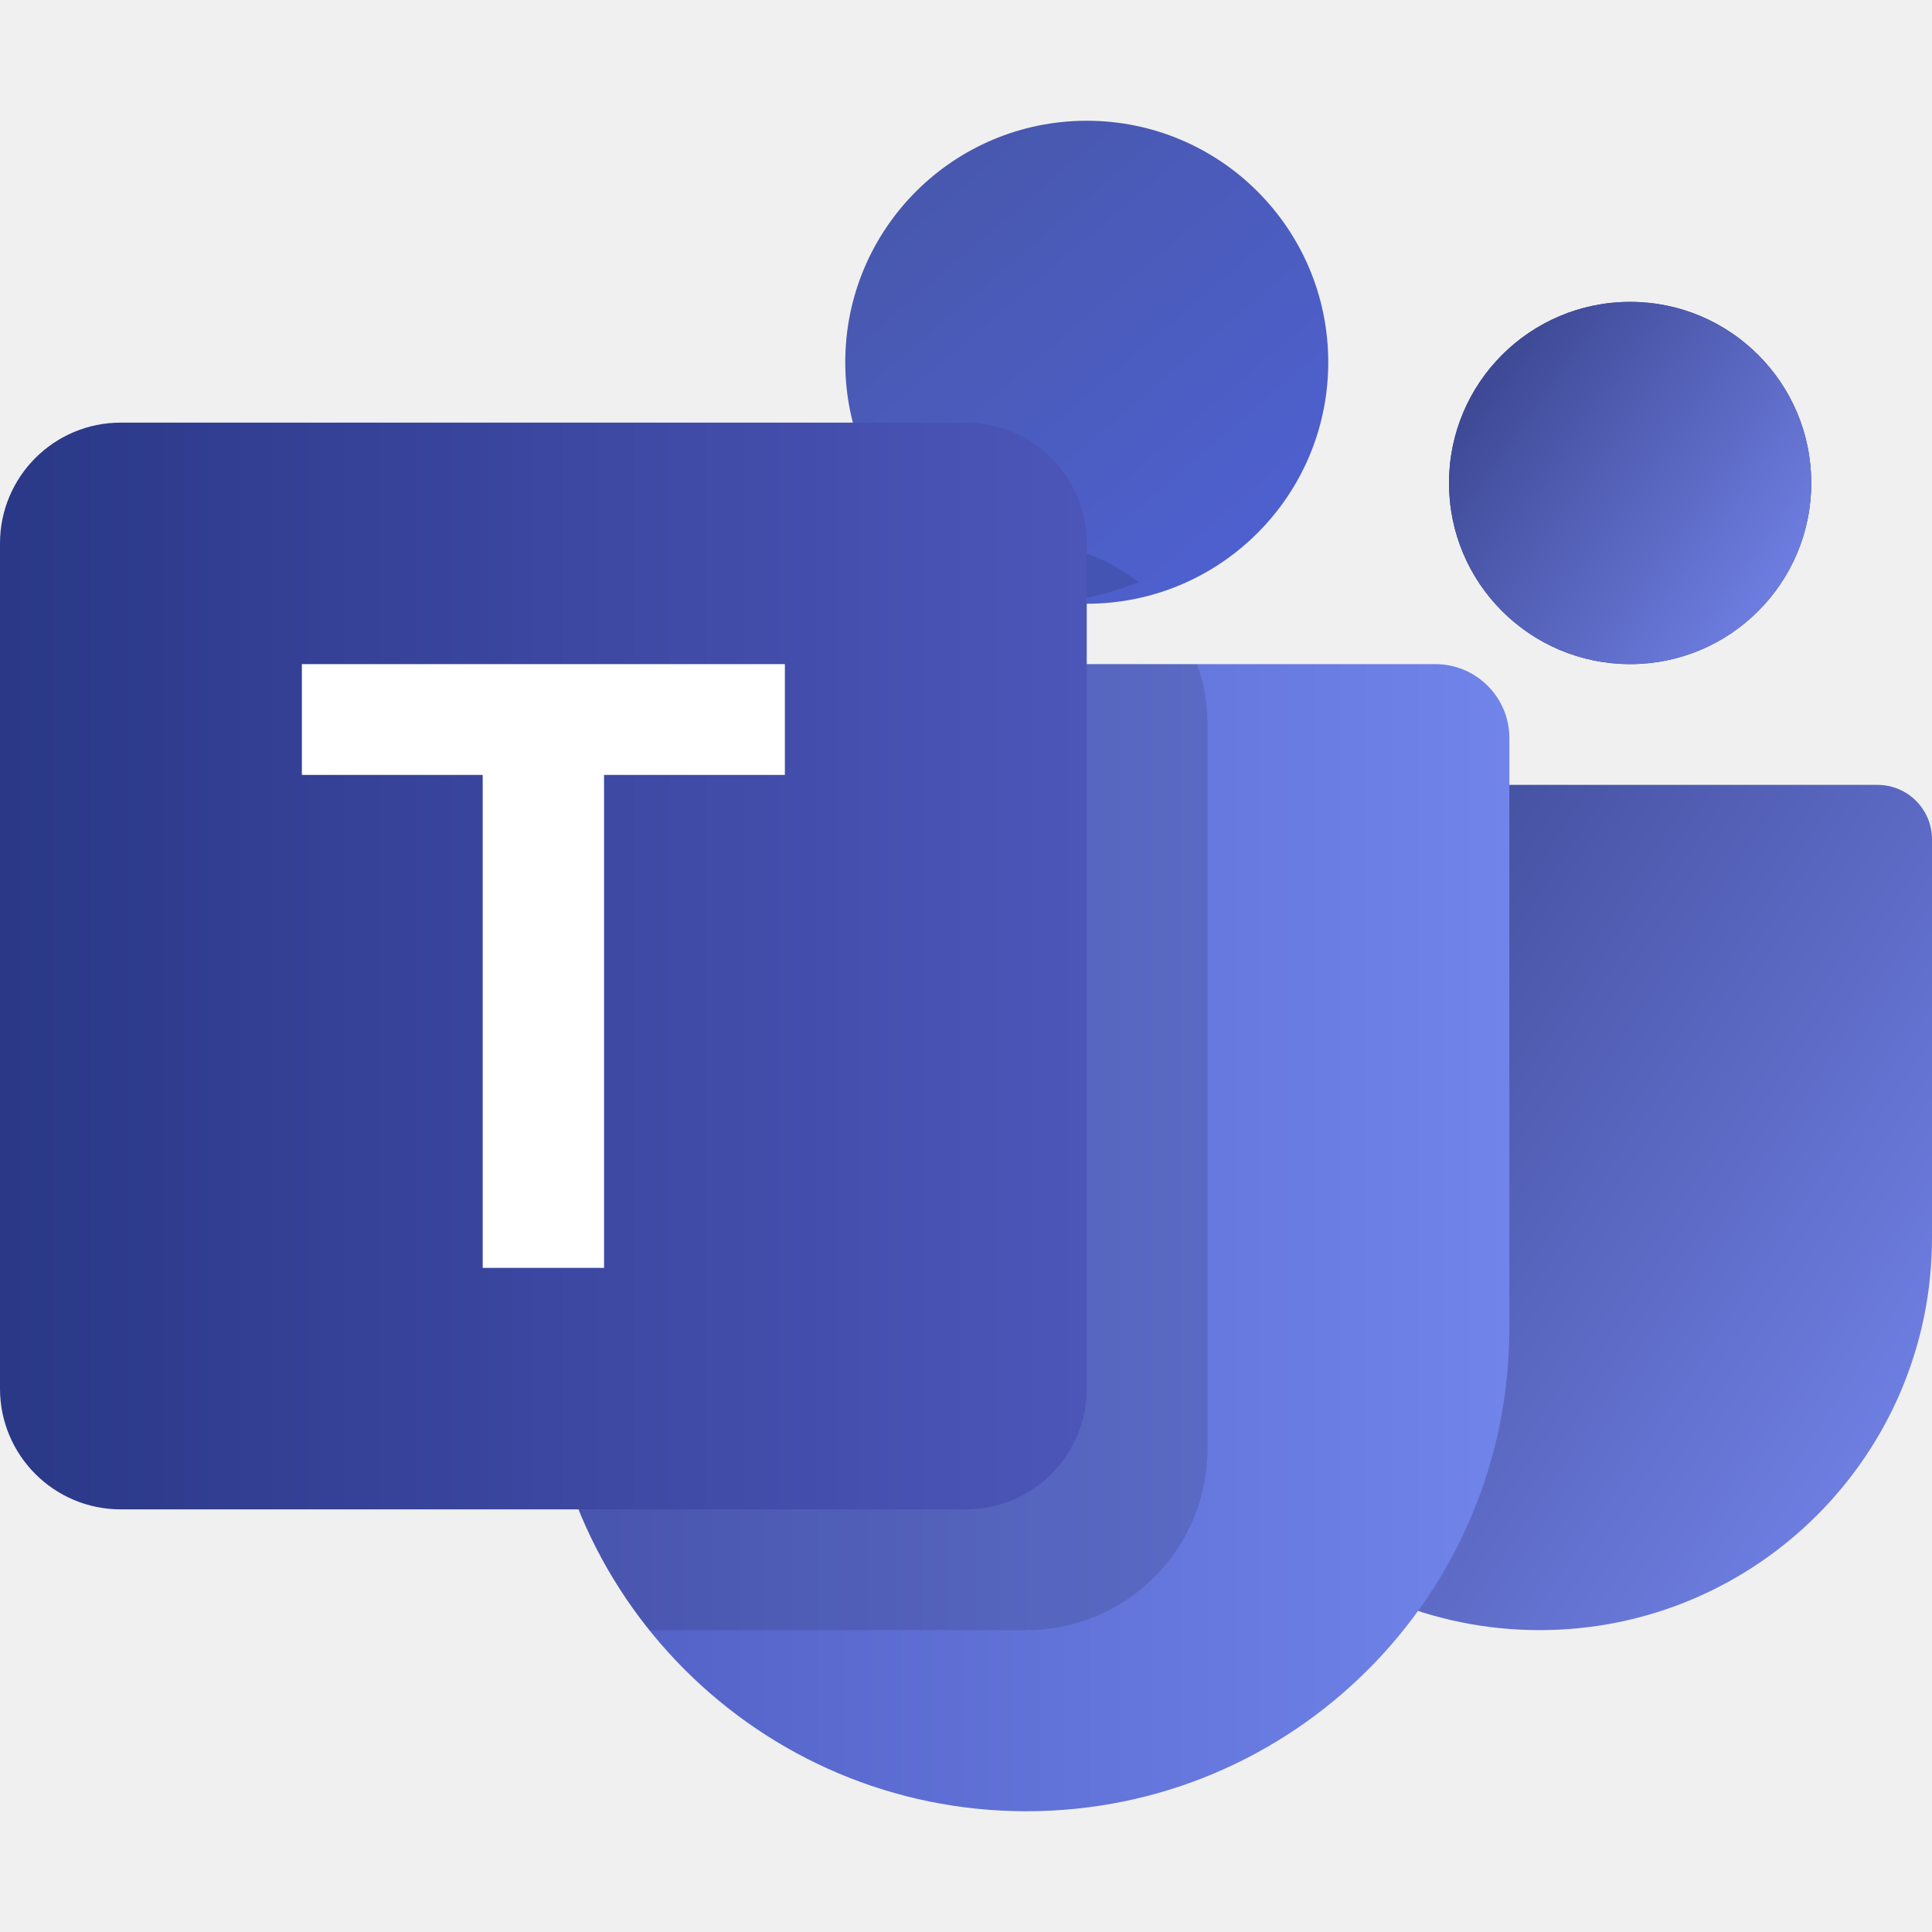
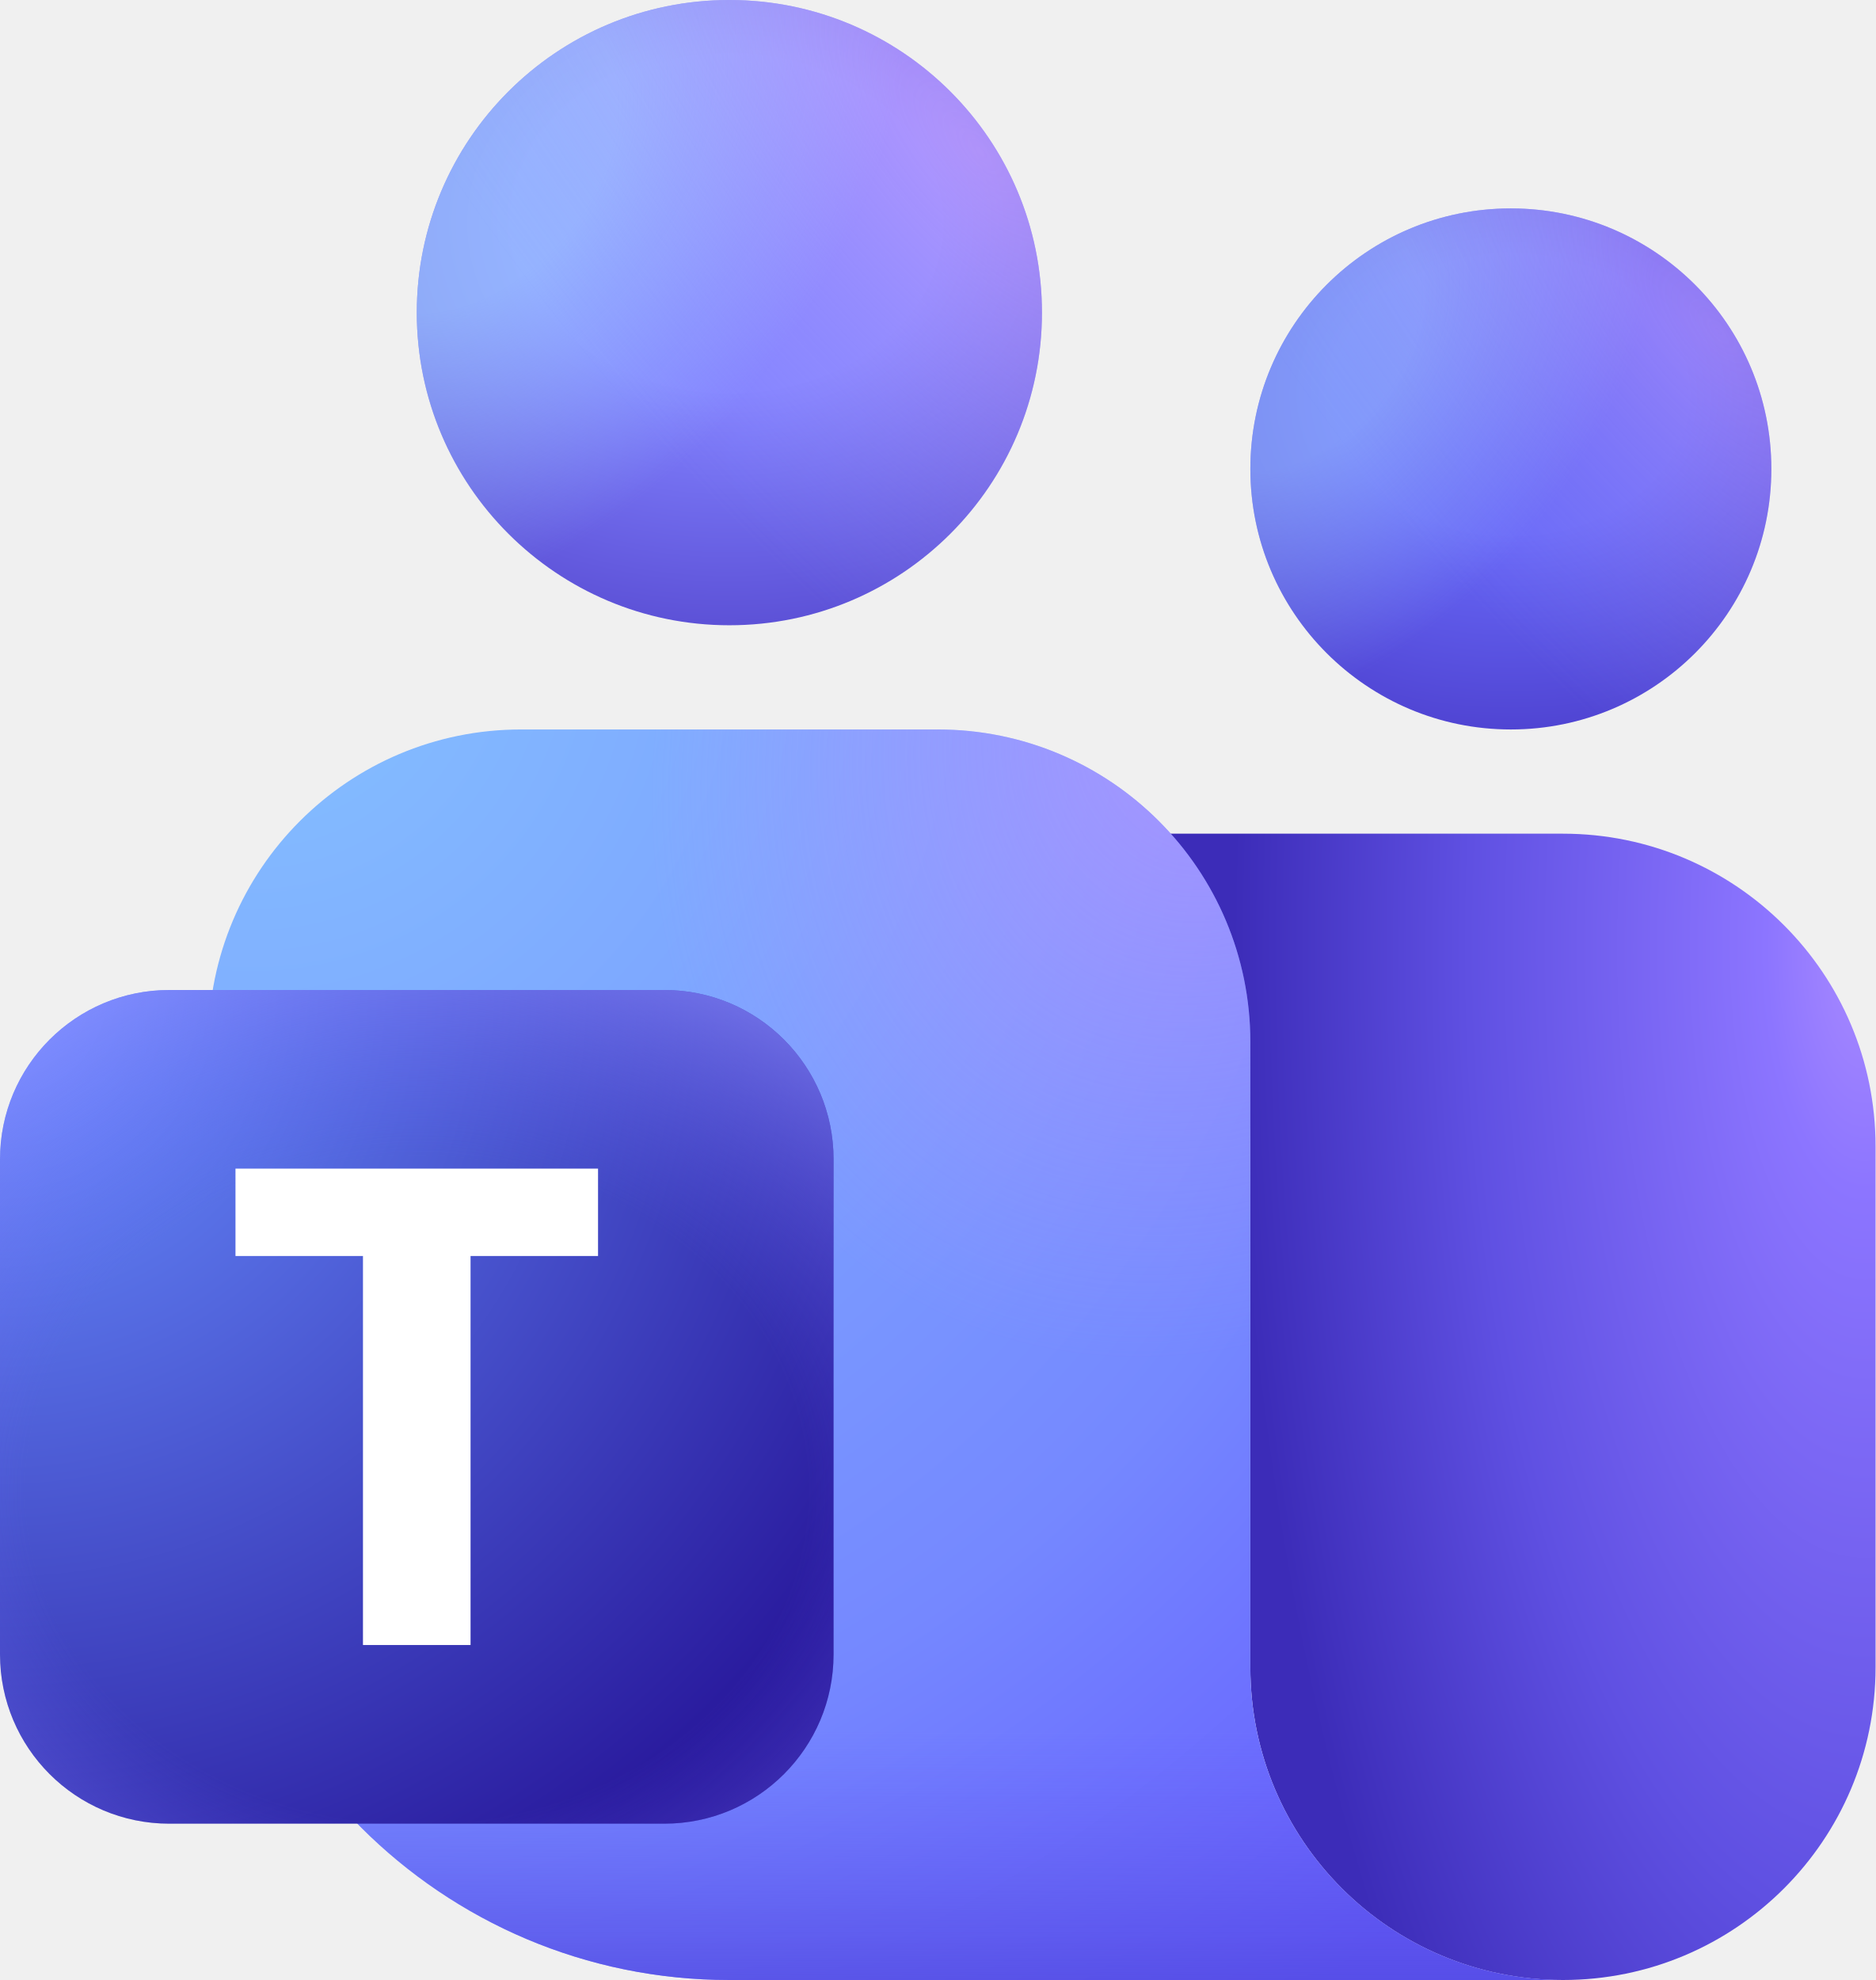
- <svg xmlns="http://www.w3.org/2000/svg" xmlns:xlink="http://www.w3.org/1999/xlink" width="32" height="32" fill="none" viewBox="0 0 32 32">
-   <linearGradient id="a">
-     <stop offset="0" stop-color="#364088" />
-     <stop offset="1" stop-color="#6e7ee1" />
-   </linearGradient>
-   <linearGradient id="b" x1="19" x2="32.159" y1="13.737" y2="22.335" gradientUnits="userSpaceOnUse" xlink:href="#a" />
-   <linearGradient id="c" x1="9" x2="25" y1="19.404" y2="19.404" gradientUnits="userSpaceOnUse">
-     <stop offset="0" stop-color="#515fc4" />
-     <stop offset="1" stop-color="#7084ea" />
-   </linearGradient>
-   <linearGradient id="d" x1="24" x2="29.796" y1="5.316" y2="9.395" gradientUnits="userSpaceOnUse" xlink:href="#a" />
-   <linearGradient id="e">
-     <stop offset="0" stop-color="#4858ae" />
-     <stop offset="1" stop-color="#4e60ce" />
-   </linearGradient>
-   <linearGradient id="f" x1="15.143" x2="20.286" y1="3.143" y2="9.143" gradientUnits="userSpaceOnUse" xlink:href="#e" />
-   <linearGradient id="g" x1="13.429" x2="19.857" y1="1.429" y2="8.929" gradientUnits="userSpaceOnUse" xlink:href="#e" />
-   <linearGradient id="h" x1="0" x2="18" y1="16" y2="16" gradientUnits="userSpaceOnUse">
-     <stop offset="0" stop-color="#2a3887" />
-     <stop offset="1" stop-color="#4c56b9" />
-   </linearGradient>
-   <mask id="i" width="16" height="30" x="9" y="0" maskUnits="userSpaceOnUse">
-     <path fill="url(#g)" d="m17 10c2.761 0 5-2.239 5-5s-2.239-5-5-5-5 2.239-5 5 2.239 5 5 5z" />
-     <path fill="url(#g)" d="m10.226 11c-.677 0-1.226.549-1.226 1.226v9.774c0 4.418 3.582 8 8 8s8-3.582 8-8v-9.774c0-.677-.549-1.226-1.226-1.226z" />
-   </mask>
-   <path fill="url(#b)" d="m19 13.903c0-.499.404-.903.903-.903h11.194c.499 0 .903.404.903.903v6.597c0 3.59-2.91 6.5-6.5 6.5s-6.5-2.91-6.5-6.5z" />
-   <path fill="url(#c)" d="m9 12.226c0-.677.549-1.226 1.226-1.226h13.548c.677 0 1.226.549 1.226 1.226v9.774c0 4.418-3.582 8-8 8s-8-3.582-8-8z" />
-   <circle cx="27" cy="8" r="3" fill="#34439e" />
-   <circle cx="27" cy="8" r="3" fill="url(#d)" />
-   <circle cx="18" cy="6" r="4" fill="url(#f)" />
-   <g mask="url(#i)">
-     <path fill="#000" fill-opacity=".3" d="m7 12c0-1.657 1.343-3 3-3h7c1.657 0 3 1.343 3 3v12c0 1.657-1.343 3-3 3h-10z" />
-   </g>
-   <rect width="18" height="18" y="7" fill="url(#h)" rx="2" />
-   <path fill="#fff" d="m13 11h-8v1.835h2.995v8.165h2.01v-8.165h2.995z" />
+ <svg xmlns="http://www.w3.org/2000/svg" fill="none" viewBox="4 4 36 38">
+   <path fill="url(#a)" d="M22 20h12c3.314 0 6 2.686 6 6v10c0 3.314-2.686 6-6 6s-6-2.686-6-6V26c0-3.314-2.686-6-6-6" />
+   <path fill="url(#b)" d="M8 24c0-3.314 2.686-6 6-6h8c3.314 0 6 2.686 6 6v12c0 3.314 2.686 6 6 6l-16-0c-5.523 0-10-4.477-10-10z" />
+   <path fill="url(#c)" fill-opacity=".7" d="M8 24c0-3.314 2.686-6 6-6h8c3.314 0 6 2.686 6 6v12c0 3.314 2.686 6 6 6l-16-0c-5.523 0-10-4.477-10-10z" />
+   <path fill="url(#d)" fill-opacity=".7" d="M8 24c0-3.314 2.686-6 6-6h8c3.314 0 6 2.686 6 6v12c0 3.314 2.686 6 6 6l-16-0c-5.523 0-10-4.477-10-10z" />
+   <path fill="url(#e)" d="M33 18c2.761 0 5-2.239 5-5s-2.239-5-5-5-5 2.239-5 5 2.239 5 5 5" />
+   <path fill="url(#f)" fill-opacity=".46" d="M33 18c2.761 0 5-2.239 5-5s-2.239-5-5-5-5 2.239-5 5 2.239 5 5 5" />
+   <path fill="url(#g)" fill-opacity=".4" d="M33 18c2.761 0 5-2.239 5-5s-2.239-5-5-5-5 2.239-5 5 2.239 5 5 5" />
+   <path fill="url(#h)" d="M18 16c3.314 0 6-2.686 6-6 0-3.314-2.686-6-6-6s-6 2.686-6 6c0 3.314 2.686 6 6 6" />
+   <path fill="url(#i)" fill-opacity=".6" d="M18 16c3.314 0 6-2.686 6-6 0-3.314-2.686-6-6-6s-6 2.686-6 6c0 3.314 2.686 6 6 6" />
+   <path fill="url(#j)" fill-opacity=".5" d="M18 16c3.314 0 6-2.686 6-6 0-3.314-2.686-6-6-6s-6 2.686-6 6c0 3.314 2.686 6 6 6" />
+   <rect width="16" height="16" x="4" y="23" fill="url(#k)" rx="3.25" />
+   <rect width="16" height="16" x="4" y="23" fill="url(#l)" fill-opacity=".7" rx="3.25" />
+   <path fill="#fff" d="M15.479 28.105h-2.447v7.466h-2.065v-7.466H8.52v-1.677h6.959z" />
+   <defs>
+     <radialGradient id="a" cx="0" cy="0" r="1" gradientTransform="matrix(13.4784 0 0 33.2694 39.7967 22.1739)" gradientUnits="userSpaceOnUse">
+       <stop stop-color="#a98aff" />
+       <stop offset=".14" stop-color="#8c75ff" />
+       <stop offset=".565" stop-color="#5f50e2" />
+       <stop offset=".9" stop-color="#3c2cb8" />
+     </radialGradient>
+     <radialGradient id="b" cx="0" cy="0" r="1" gradientTransform="rotate(68.1539 -7.715661 14.71356)scale(32.752 33.1231)" gradientUnits="userSpaceOnUse">
+       <stop stop-color="#85c2ff" />
+       <stop offset=".69" stop-color="#7588ff" />
+       <stop offset="1" stop-color="#6459fe" />
+     </radialGradient>
+     <radialGradient id="d" cx="0" cy="0" r="1" gradientTransform="rotate(113.326 8.092853 17.64475)scale(19.2186 15.4273)" gradientUnits="userSpaceOnUse">
+       <stop stop-color="#bd96ff" />
+       <stop offset=".687" stop-color="#bd96ff" stop-opacity="0" />
+     </radialGradient>
+     <radialGradient id="e" cx="0" cy="0" r="1" gradientTransform="matrix(0 -10 12.6216 0 32.9999 11.5714)" gradientUnits="userSpaceOnUse">
+       <stop offset=".268" stop-color="#6868f7" />
+       <stop offset="1" stop-color="#3923b1" />
+     </radialGradient>
+     <radialGradient id="f" cx="0" cy="0" r="1" gradientTransform="rotate(40.0516 -.03068196 44.87291)scale(7.14629 10.3363)" gradientUnits="userSpaceOnUse">
+       <stop offset=".271" stop-color="#a1d3ff" />
+       <stop offset=".813" stop-color="#a1d3ff" stop-opacity="0" />
+     </radialGradient>
+     <radialGradient id="g" cx="0" cy="0" r="1" gradientTransform="rotate(-41.6581 32.118 -43.41948)scale(8.51275 20.8824)" gradientUnits="userSpaceOnUse">
+       <stop stop-color="#e3acfd" />
+       <stop offset=".816" stop-color="#9fa2ff" stop-opacity="0" />
+     </radialGradient>
+     <radialGradient id="h" cx="0" cy="0" r="1" gradientTransform="matrix(0 -12 15.146 0 17.9999 8.28571)" gradientUnits="userSpaceOnUse">
+       <stop offset=".268" stop-color="#8282ff" />
+       <stop offset="1" stop-color="#3923b1" />
+     </radialGradient>
+     <radialGradient id="i" cx="0" cy="0" r="1" gradientTransform="rotate(40.0516 -3.154651 21.41641)scale(8.57554 12.4035)" gradientUnits="userSpaceOnUse">
+       <stop offset=".271" stop-color="#a1d3ff" />
+       <stop offset=".813" stop-color="#a1d3ff" stop-opacity="0" />
+     </radialGradient>
+     <radialGradient id="j" cx="0" cy="0" r="1" gradientTransform="rotate(-41.6581 20.3818 -26.51566)scale(10.2153 25.0589)" gradientUnits="userSpaceOnUse">
+       <stop stop-color="#e3acfd" />
+       <stop offset=".816" stop-color="#9fa2ff" stop-opacity="0" />
+     </radialGradient>
+     <radialGradient id="k" cx="0" cy="0" r="1" gradientTransform="rotate(45 -25.76346 16.32843)scale(22.6274)" gradientUnits="userSpaceOnUse">
+       <stop offset=".047" stop-color="#688eff" />
+       <stop offset=".947" stop-color="#230f94" />
+     </radialGradient>
+     <radialGradient id="l" cx="0" cy="0" r="1" gradientTransform="matrix(0 11.2 -13.0702 0 12 32.6)" gradientUnits="userSpaceOnUse">
+       <stop offset=".571" stop-color="#6965f6" stop-opacity="0" />
+       <stop offset="1" stop-color="#8f8fff" />
+     </radialGradient>
+     <linearGradient id="c" x1="20.594" x2="20.594" y1="18" y2="42" gradientUnits="userSpaceOnUse">
+       <stop offset=".801" stop-color="#6864f6" stop-opacity="0" />
+       <stop offset="1" stop-color="#5149de" />
+     </linearGradient>
+   </defs>
</svg>
